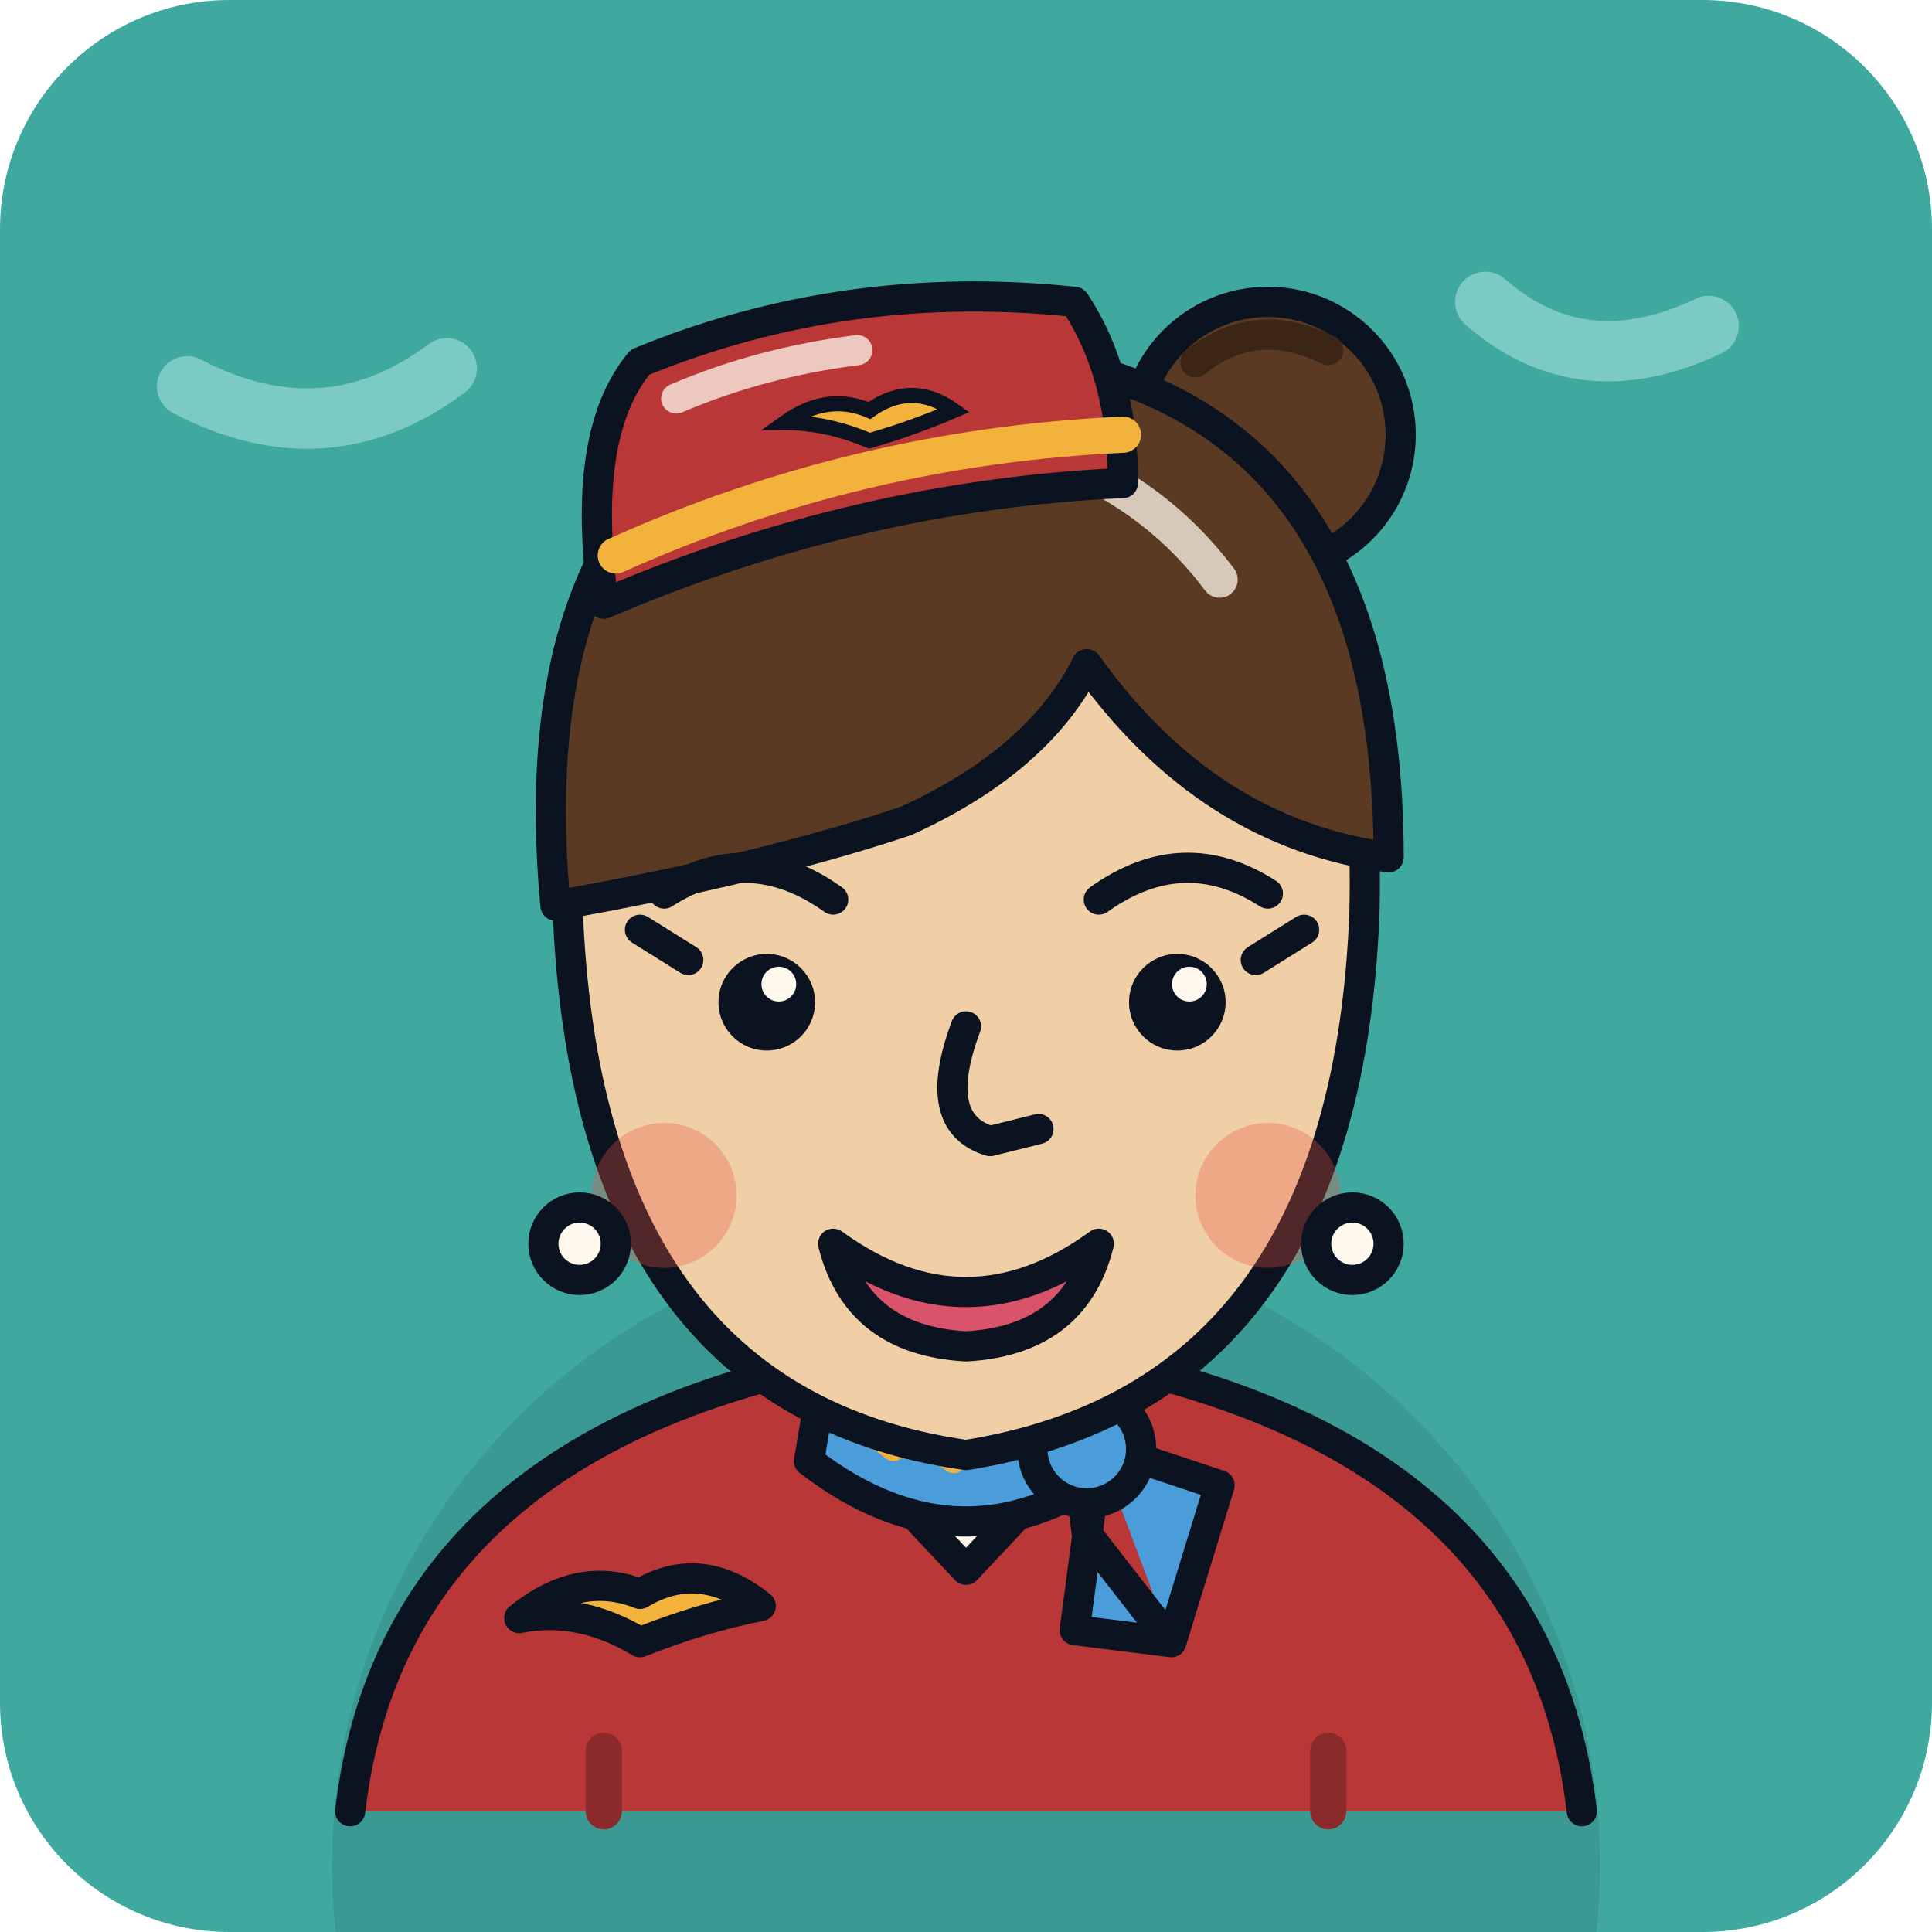
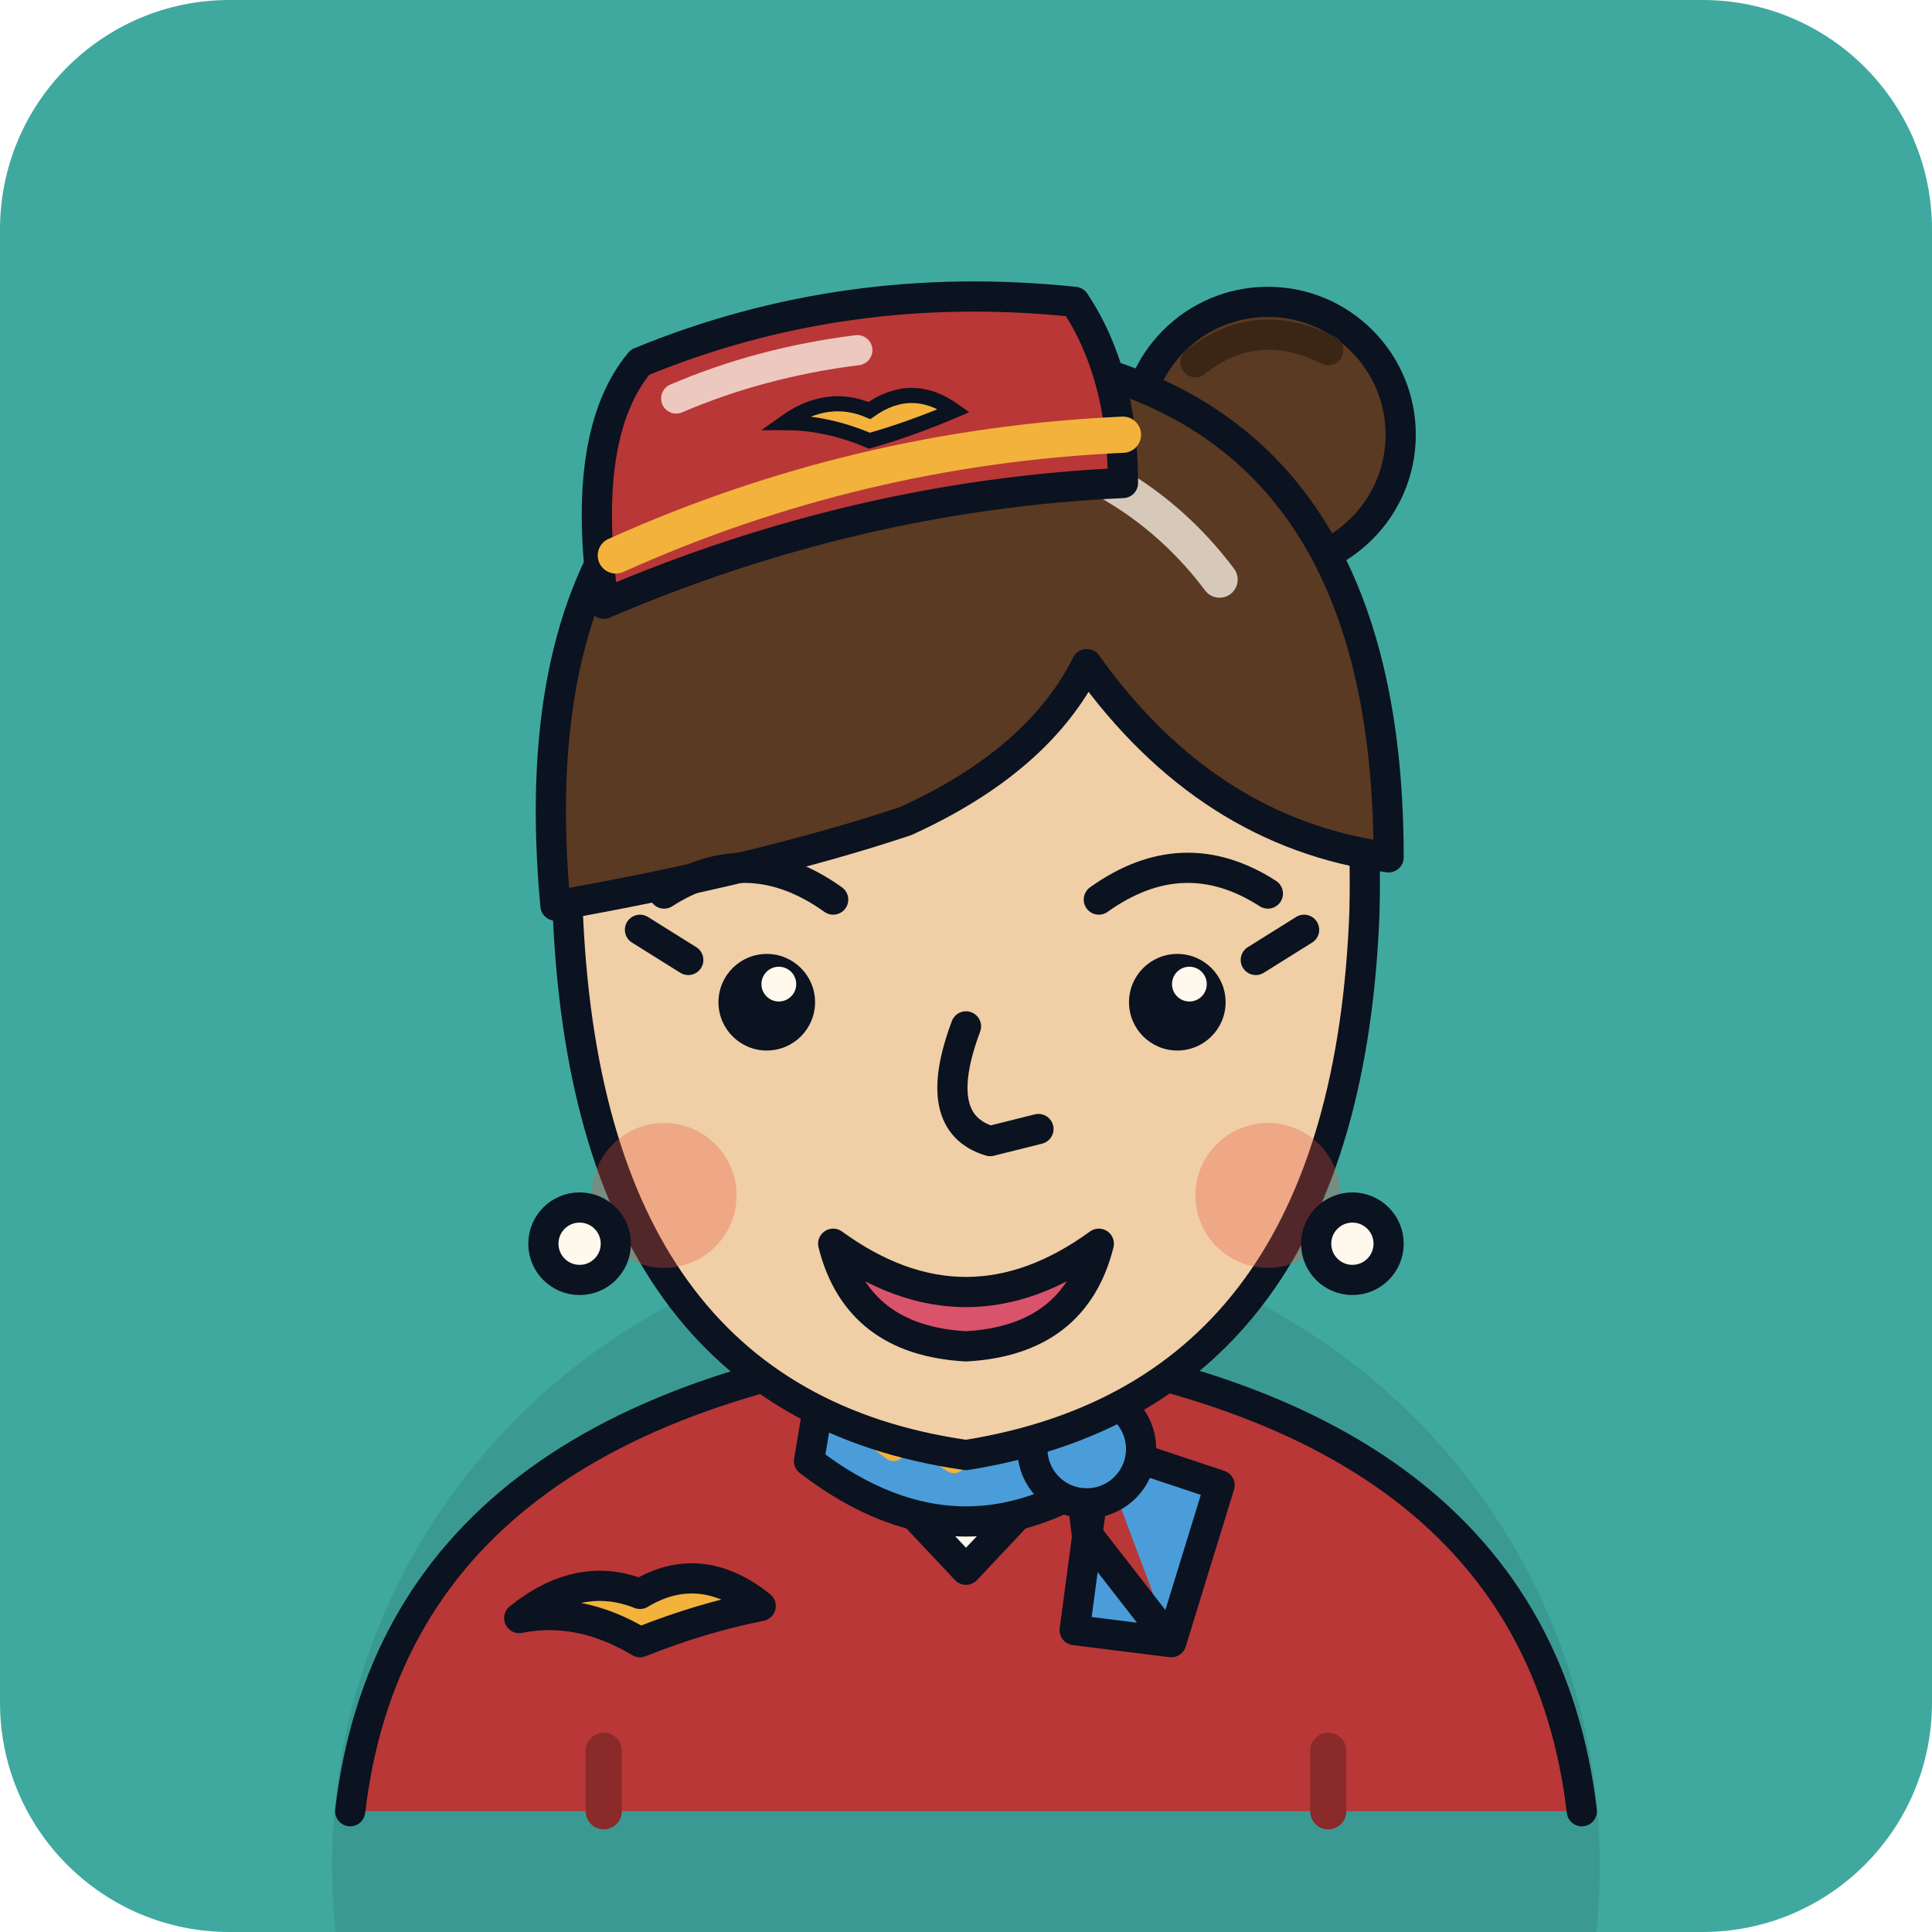
<svg xmlns="http://www.w3.org/2000/svg" width="320" height="320" viewBox="0 0 320 320" role="img" aria-label="Kepli fularlı hostes avatarı">
  <rect width="320" height="320" rx="38" fill="#3fa9a0" />
  <circle cx="160" cy="309" r="105" fill="#0b1220" opacity=".1" />
-   <path d="M31 64q23 12 43-3M246 50q16 14 37 4" fill="none" stroke="#c6f1ef" stroke-width="10" stroke-linecap="round" opacity=".45" />
  <circle cx="210" cy="72" r="22" fill="#5a3a22" stroke="#0b1220" stroke-width="5" stroke-linecap="round" stroke-linejoin="round" />
  <path d="M198 60q10-8 22-2" fill="none" stroke="#3b2616" stroke-width="5" stroke-linecap="round" />
  <path d="M58 300q8-68 102-78 94 10 102 78" fill="#b93737" stroke="#0b1220" stroke-width="5" stroke-linecap="round" stroke-linejoin="round" />
  <path d="M128 226l32 34 32-34" fill="#fff8ec" stroke="#0b1220" stroke-width="5" stroke-linecap="round" stroke-linejoin="round" />
  <path d="M136 230q24 20 48 0l2 12q-26 20-52 0Z" fill="#4a9dd9" stroke="#0b1220" stroke-width="5" stroke-linecap="round" stroke-linejoin="round" />
  <path d="M178 238l24 8-8 26-14-18ZM182 240l-4 30 16 2" fill="#4a9dd9" stroke="#0b1220" stroke-width="5" stroke-linecap="round" stroke-linejoin="round" />
  <circle cx="180" cy="240" r="9" fill="#4a9dd9" stroke="#0b1220" stroke-width="5" stroke-linecap="round" stroke-linejoin="round" />
  <path d="M140 234l8 6M152 238l6 4" fill="none" stroke="#f2b23c" stroke-width="4" stroke-linecap="round" />
  <path d="M86 268q10-8 20-4 10-6 20 2-10 2-20 6-10-6-20-4Z" fill="#f2b23c" stroke="#0b1220" stroke-width="5" stroke-linecap="round" stroke-linejoin="round" />
  <path d="M100 290v10M220 290v10" fill="none" stroke="#8a2a2a" stroke-width="6" stroke-linecap="round" />
  <path d="M94 150q0-84 66-90 68 6 66 91-3 80-66 90-63-9-66-91Z" fill="#f0cfa6" stroke="#0b1220" stroke-width="5" stroke-linecap="round" stroke-linejoin="round" />
  <path d="M92 150q-8-86 68-92 70 4 70 84-30-4-50-32-8 16-30 26-24 8-58 14Z" fill="#5a3a22" stroke="#0b1220" stroke-width="5" stroke-linecap="round" stroke-linejoin="round" />
  <path d="M170 74q20 6 32 22" fill="none" stroke="#fff8ec" stroke-width="6" stroke-linecap="round" opacity="0.75" />
  <path d="M100 100q-4-28 6-40 34-14 72-10 8 12 8 30-44 2-86 20Z" fill="#b93737" stroke="#0b1220" stroke-width="5" stroke-linecap="round" stroke-linejoin="round" />
  <path d="M102 92q40-18 84-20" fill="none" stroke="#f2b23c" stroke-width="6" stroke-linecap="round" />
  <path d="M130 70q7-5 14-2 7-5 14 0-7 3-14 5-7-3-14-3Z" fill="#f2b23c" stroke="#0b1220" stroke-width="2.5" />
  <path d="M112 66q14-6 30-8" fill="none" stroke="#fff8ec" stroke-width="5" stroke-linecap="round" opacity="0.75" />
  <path d="M110 148q14-9 28 1M182 149q14-10 28-1" fill="none" stroke="#0b1220" stroke-width="5" stroke-linecap="round" stroke-linejoin="round" />
  <circle cx="127" cy="166" r="8" fill="#0b1220" />
  <circle cx="129" cy="163" r="2.88" fill="#fff8ec" />
  <circle cx="195" cy="166" r="8" fill="#0b1220" />
  <circle cx="197" cy="163" r="2.88" fill="#fff8ec" />
  <path d="M114 159l-8-5M208 159l8-5" fill="none" stroke="#0b1220" stroke-width="5" stroke-linecap="round" stroke-linejoin="round" />
  <path d="M160 170q-6 16 4 19l8-2" fill="none" stroke="#0b1220" stroke-width="5" stroke-linecap="round" stroke-linejoin="round" />
  <circle cx="110" cy="198" r="12" fill="#e8543f" opacity=".32" />
  <circle cx="210" cy="198" r="12" fill="#e8543f" opacity=".32" />
  <path d="M138 206q22 16 44 0-4 16-22 17-18-1-22-17Z" fill="#d9536a" stroke="#0b1220" stroke-width="5" stroke-linecap="round" stroke-linejoin="round" />
  <circle cx="96" cy="206" r="6" fill="#fff8ec" stroke="#0b1220" stroke-width="5" stroke-linecap="round" stroke-linejoin="round" />
  <circle cx="224" cy="206" r="6" fill="#fff8ec" stroke="#0b1220" stroke-width="5" stroke-linecap="round" stroke-linejoin="round" />
</svg>
